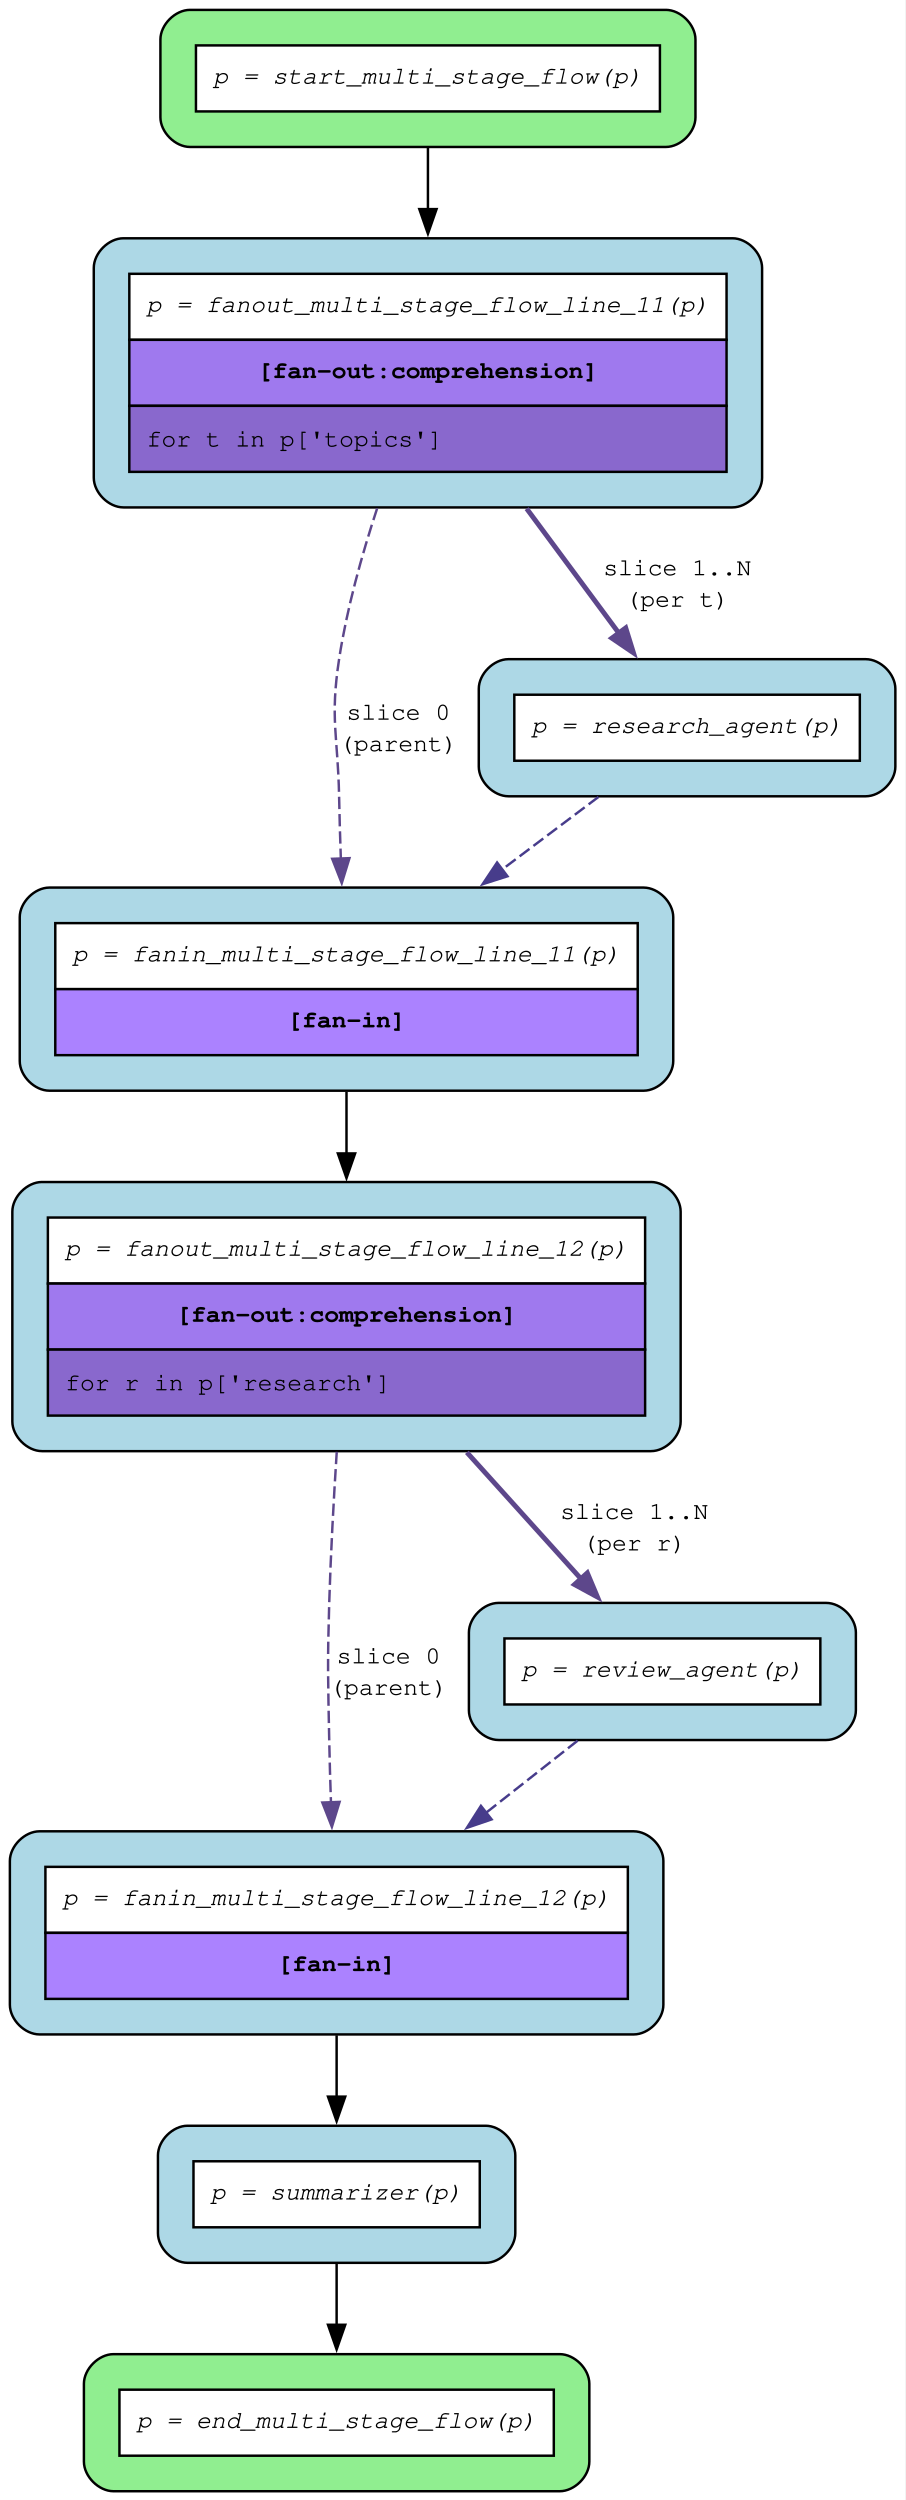
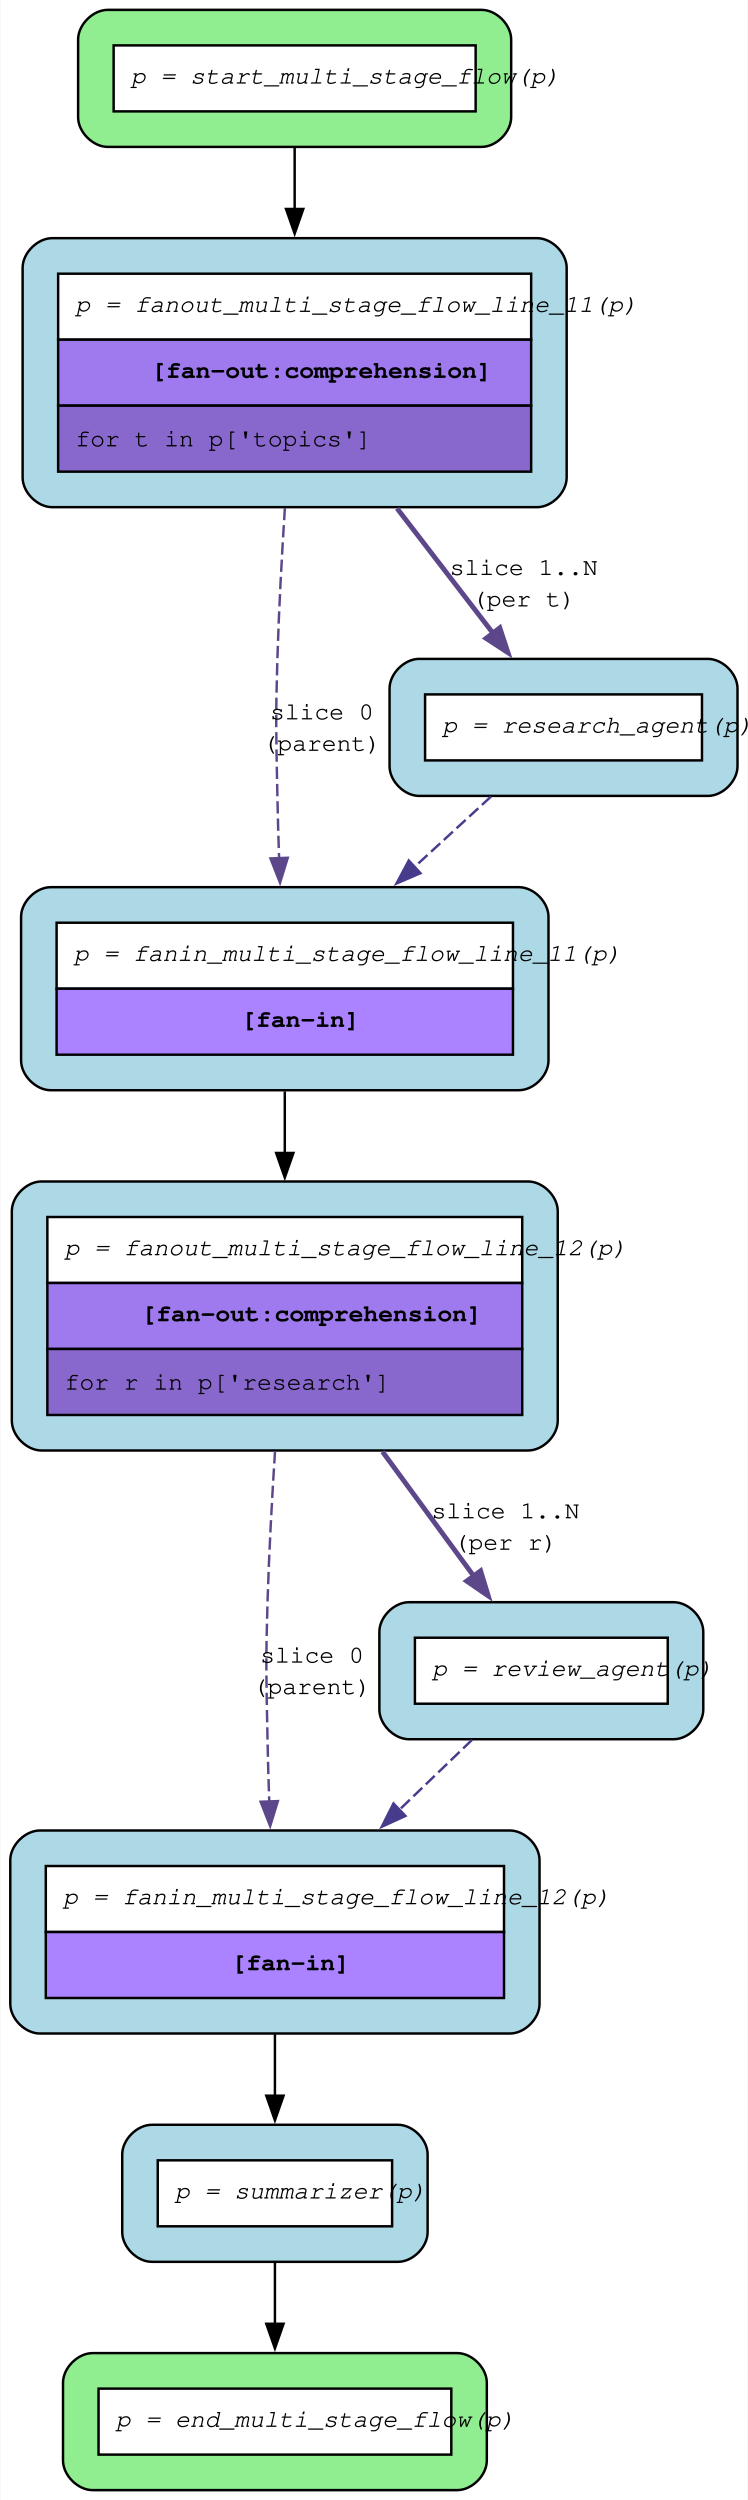
- <svg xmlns="http://www.w3.org/2000/svg" width="367pt" height="1013pt" viewBox="0.00 0.00 367.00 1013.00">
+ <svg xmlns="http://www.w3.org/2000/svg" width="303pt" height="1013pt" viewBox="0.00 0.00 302.80 1013.45">
  <g id="graph0" class="graph" transform="scale(1 1) rotate(0) translate(4 1009.45)">
-     <polygon fill="white" stroke="none" points="-4,4 -4,-1009.45 362.8,-1009.45 362.8,4 -4,4" />
+     <polygon fill="white" stroke="none" points="-4,4 -4,-1009.45 298.8,-1009.45 298.8,4 -4,4" />
    <g id="node1" class="node">
-       <path fill="lightgreen" stroke="black" d="M265.8,-1005.45C265.8,-1005.45 73,-1005.45 73,-1005.45 67,-1005.45 61,-999.45 61,-993.45 61,-993.45 61,-961.9 61,-961.9 61,-955.9 67,-949.9 73,-949.9 73,-949.9 265.8,-949.9 265.8,-949.9 271.8,-949.9 277.8,-955.9 277.8,-961.9 277.8,-961.9 277.8,-993.45 277.8,-993.45 277.8,-999.45 271.8,-1005.45 265.8,-1005.45" />
-       <polygon fill="white" stroke="none" points="75.4,-964.3 75.4,-991.05 263.4,-991.05 263.4,-964.3 75.4,-964.3" />
-       <polygon fill="none" stroke="black" points="75.4,-964.3 75.4,-991.05 263.4,-991.05 263.4,-964.3 75.4,-964.3" />
-       <text xml:space="preserve" text-anchor="start" x="82.4" y="-975.55" font-family="Courier,monospace" font-style="italic" font-size="10.00">p = start_multi_stage_flow(p)</text>
+       <path fill="lightgreen" stroke="black" d="M191.05,-1005.45C191.05,-1005.45 39.5,-1005.45 39.5,-1005.45 33.5,-1005.45 27.5,-999.45 27.5,-993.45 27.5,-993.45 27.5,-961.9 27.5,-961.9 27.5,-955.9 33.5,-949.9 39.5,-949.9 39.5,-949.9 191.05,-949.9 191.05,-949.9 197.05,-949.9 203.05,-955.9 203.05,-961.9 203.05,-961.9 203.05,-993.45 203.05,-993.45 203.05,-999.45 197.05,-1005.45 191.05,-1005.45" />
+       <polygon fill="white" stroke="none" points="41.9,-964.3 41.9,-991.05 188.65,-991.05 188.65,-964.3 41.9,-964.3" />
+       <polygon fill="none" stroke="black" points="41.9,-964.3 41.9,-991.05 188.65,-991.05 188.65,-964.3 41.9,-964.3" />
+       <text text-anchor="start" x="48.9" y="-975.55" font-family="Courier,monospace" font-style="italic" font-size="10.00">p = start_multi_stage_flow(p)</text>
    </g>
    <g id="node3" class="node">
-       <path fill="lightblue" stroke="black" d="M292.8,-912.9C292.8,-912.9 46,-912.9 46,-912.9 40,-912.9 34,-906.9 34,-900.9 34,-900.9 34,-815.85 34,-815.85 34,-809.85 40,-803.85 46,-803.85 46,-803.85 292.8,-803.85 292.8,-803.85 298.8,-803.85 304.8,-809.85 304.8,-815.85 304.8,-815.85 304.8,-900.9 304.8,-900.9 304.8,-906.9 298.8,-912.9 292.8,-912.9" />
-       <polygon fill="white" stroke="none" points="48.4,-871.75 48.4,-898.5 290.4,-898.5 290.4,-871.75 48.4,-871.75" />
-       <polygon fill="none" stroke="black" points="48.4,-871.75 48.4,-898.5 290.4,-898.5 290.4,-871.75 48.4,-871.75" />
-       <text xml:space="preserve" text-anchor="start" x="55.4" y="-883" font-family="Courier,monospace" font-style="italic" font-size="10.00">p = fanout_multi_stage_flow_line_11(p)</text>
-       <polygon fill="#9f79ee" stroke="none" points="48.4,-845 48.4,-871.75 290.4,-871.75 290.4,-845 48.4,-845" />
-       <polygon fill="none" stroke="black" points="48.4,-845 48.4,-871.75 290.4,-871.75 290.4,-845 48.4,-845" />
-       <text xml:space="preserve" text-anchor="start" x="100.4" y="-856.25" font-family="Courier,monospace" font-weight="bold" font-size="10.00">[fan-out:comprehension]</text>
-       <polygon fill="#8968cd" stroke="none" points="48.4,-818.25 48.4,-845 290.4,-845 290.4,-818.25 48.4,-818.25" />
-       <polygon fill="none" stroke="black" points="48.4,-818.25 48.4,-845 290.4,-845 290.4,-818.25 48.4,-818.25" />
-       <text xml:space="preserve" text-anchor="start" x="55.4" y="-828.5" font-family="Courier,monospace" font-size="10.00">for t in p['topics']</text>
+       <path fill="lightblue" stroke="black" d="M213.55,-912.9C213.55,-912.9 17,-912.9 17,-912.9 11,-912.9 5,-906.9 5,-900.9 5,-900.9 5,-815.85 5,-815.85 5,-809.85 11,-803.85 17,-803.85 17,-803.85 213.55,-803.85 213.55,-803.85 219.55,-803.85 225.55,-809.85 225.55,-815.85 225.55,-815.85 225.55,-900.9 225.55,-900.9 225.55,-906.9 219.55,-912.9 213.55,-912.9" />
+       <polygon fill="white" stroke="none" points="19.4,-871.75 19.4,-898.5 211.15,-898.5 211.15,-871.75 19.4,-871.75" />
+       <polygon fill="none" stroke="black" points="19.4,-871.75 19.4,-898.5 211.15,-898.5 211.15,-871.75 19.4,-871.75" />
+       <text text-anchor="start" x="26.4" y="-883" font-family="Courier,monospace" font-style="italic" font-size="10.00">p = fanout_multi_stage_flow_line_11(p)</text>
+       <polygon fill="#9f79ee" stroke="none" points="19.4,-845 19.4,-871.75 211.15,-871.75 211.15,-845 19.4,-845" />
+       <polygon fill="none" stroke="black" points="19.4,-845 19.4,-871.75 211.15,-871.75 211.15,-845 19.4,-845" />
+       <text text-anchor="start" x="57.15" y="-856.25" font-family="Courier,monospace" font-weight="bold" font-size="10.00">[fan-out:comprehension]</text>
+       <polygon fill="#8968cd" stroke="none" points="19.4,-818.25 19.4,-845 211.15,-845 211.15,-818.25 19.4,-818.25" />
+       <polygon fill="none" stroke="black" points="19.4,-818.25 19.4,-845 211.15,-845 211.15,-818.25 19.4,-818.25" />
+       <text text-anchor="start" x="26.4" y="-828.5" font-family="Courier,monospace" font-size="10.00">for t in p['topics']</text>
    </g>
    <g id="edge9" class="edge">
-       <path fill="none" stroke="black" d="M169.4,-949.47C169.4,-941.94 169.4,-933.43 169.4,-924.72" />
-       <polygon fill="black" stroke="black" points="172.9,-924.73 169.4,-914.73 165.9,-924.73 172.9,-924.73" />
+       <path fill="none" stroke="black" d="M115.28,-949.47C115.28,-941.94 115.28,-933.43 115.28,-924.72" />
+       <polygon fill="black" stroke="black" points="118.78,-924.73 115.28,-914.73 111.78,-924.73 118.78,-924.73" />
    </g>
    <g id="node2" class="node">
-       <path fill="lightblue" stroke="black" d="M259.8,-530.5C259.8,-530.5 13,-530.5 13,-530.5 7,-530.5 1,-524.5 1,-518.5 1,-518.5 1,-433.45 1,-433.45 1,-427.45 7,-421.45 13,-421.45 13,-421.45 259.8,-421.45 259.8,-421.45 265.8,-421.45 271.8,-427.45 271.8,-433.45 271.8,-433.45 271.8,-518.5 271.8,-518.5 271.8,-524.5 265.8,-530.5 259.8,-530.5" />
-       <polygon fill="white" stroke="none" points="15.4,-489.35 15.4,-516.1 257.4,-516.1 257.4,-489.35 15.4,-489.35" />
-       <polygon fill="none" stroke="black" points="15.4,-489.35 15.4,-516.1 257.4,-516.1 257.4,-489.35 15.4,-489.35" />
-       <text xml:space="preserve" text-anchor="start" x="22.4" y="-500.6" font-family="Courier,monospace" font-style="italic" font-size="10.00">p = fanout_multi_stage_flow_line_12(p)</text>
-       <polygon fill="#9f79ee" stroke="none" points="15.4,-462.6 15.4,-489.35 257.4,-489.35 257.4,-462.6 15.4,-462.6" />
-       <polygon fill="none" stroke="black" points="15.4,-462.6 15.4,-489.35 257.4,-489.35 257.4,-462.6 15.4,-462.6" />
-       <text xml:space="preserve" text-anchor="start" x="67.4" y="-473.85" font-family="Courier,monospace" font-weight="bold" font-size="10.00">[fan-out:comprehension]</text>
-       <polygon fill="#8968cd" stroke="none" points="15.4,-435.85 15.4,-462.6 257.4,-462.6 257.4,-435.85 15.4,-435.85" />
-       <polygon fill="none" stroke="black" points="15.4,-435.85 15.4,-462.6 257.4,-462.6 257.4,-435.85 15.4,-435.85" />
-       <text xml:space="preserve" text-anchor="start" x="22.4" y="-446.1" font-family="Courier,monospace" font-size="10.00">for r in p['research']</text>
+       <path fill="lightblue" stroke="black" d="M209.93,-530.5C209.93,-530.5 12.62,-530.5 12.62,-530.5 6.62,-530.5 0.63,-524.5 0.63,-518.5 0.63,-518.5 0.63,-433.45 0.63,-433.45 0.63,-427.45 6.63,-421.45 12.63,-421.45 12.63,-421.45 209.93,-421.45 209.93,-421.45 215.93,-421.45 221.93,-427.45 221.93,-433.45 221.93,-433.45 221.93,-518.5 221.93,-518.5 221.93,-524.5 215.93,-530.5 209.93,-530.5" />
+       <polygon fill="white" stroke="none" points="15.03,-489.35 15.03,-516.1 207.53,-516.1 207.53,-489.35 15.03,-489.35" />
+       <polygon fill="none" stroke="black" points="15.03,-489.35 15.03,-516.1 207.53,-516.1 207.53,-489.35 15.03,-489.35" />
+       <text text-anchor="start" x="22.03" y="-500.6" font-family="Courier,monospace" font-style="italic" font-size="10.00">p = fanout_multi_stage_flow_line_12(p)</text>
+       <polygon fill="#9f79ee" stroke="none" points="15.03,-462.6 15.03,-489.35 207.53,-489.35 207.53,-462.6 15.03,-462.6" />
+       <polygon fill="none" stroke="black" points="15.03,-462.6 15.03,-489.35 207.53,-489.35 207.53,-462.6 15.03,-462.6" />
+       <text text-anchor="start" x="53.15" y="-473.85" font-family="Courier,monospace" font-weight="bold" font-size="10.00">[fan-out:comprehension]</text>
+       <polygon fill="#8968cd" stroke="none" points="15.03,-435.85 15.03,-462.6 207.53,-462.6 207.53,-435.85 15.03,-435.85" />
+       <polygon fill="none" stroke="black" points="15.03,-435.85 15.03,-462.6 207.53,-462.6 207.53,-435.85 15.03,-435.85" />
+       <text text-anchor="start" x="22.03" y="-446.1" font-family="Courier,monospace" font-size="10.00">for r in p['research']</text>
    </g>
    <g id="node6" class="node">
-       <path fill="lightblue" stroke="black" d="M252.8,-267.4C252.8,-267.4 12,-267.4 12,-267.4 6,-267.4 0,-261.4 0,-255.4 0,-255.4 0,-197.1 0,-197.1 0,-191.1 6,-185.1 12,-185.1 12,-185.1 252.8,-185.1 252.8,-185.1 258.8,-185.1 264.8,-191.1 264.8,-197.1 264.8,-197.1 264.8,-255.4 264.8,-255.4 264.8,-261.4 258.8,-267.4 252.8,-267.4" />
-       <polygon fill="white" stroke="none" points="14.4,-226.25 14.4,-253 250.4,-253 250.4,-226.25 14.4,-226.25" />
-       <polygon fill="none" stroke="black" points="14.4,-226.25 14.4,-253 250.4,-253 250.4,-226.25 14.4,-226.25" />
-       <text xml:space="preserve" text-anchor="start" x="21.4" y="-237.5" font-family="Courier,monospace" font-style="italic" font-size="10.00">p = fanin_multi_stage_flow_line_12(p)</text>
-       <polygon fill="#ab82ff" stroke="none" points="14.4,-199.5 14.4,-226.25 250.4,-226.25 250.4,-199.5 14.4,-199.5" />
-       <polygon fill="none" stroke="black" points="14.4,-199.5 14.4,-226.25 250.4,-226.25 250.4,-199.5 14.4,-199.5" />
-       <text xml:space="preserve" text-anchor="start" x="108.4" y="-210.75" font-family="Courier,monospace" font-weight="bold" font-size="10.00">[fan-in]</text>
+       <path fill="lightblue" stroke="black" d="M202.55,-267.4C202.55,-267.4 12,-267.4 12,-267.4 6,-267.4 0,-261.4 0,-255.4 0,-255.4 0,-197.1 0,-197.1 0,-191.1 6,-185.1 12,-185.1 12,-185.1 202.55,-185.1 202.55,-185.1 208.55,-185.1 214.55,-191.1 214.55,-197.1 214.55,-197.1 214.55,-255.4 214.55,-255.4 214.55,-261.4 208.55,-267.4 202.55,-267.4" />
+       <polygon fill="white" stroke="none" points="14.4,-226.25 14.4,-253 200.15,-253 200.15,-226.25 14.4,-226.25" />
+       <polygon fill="none" stroke="black" points="14.4,-226.25 14.4,-253 200.15,-253 200.15,-226.25 14.4,-226.25" />
+       <text text-anchor="start" x="21.4" y="-237.5" font-family="Courier,monospace" font-style="italic" font-size="10.00">p = fanin_multi_stage_flow_line_12(p)</text>
+       <polygon fill="#ab82ff" stroke="none" points="14.4,-199.5 14.4,-226.25 200.15,-226.25 200.15,-199.5 14.4,-199.5" />
+       <polygon fill="none" stroke="black" points="14.4,-199.5 14.4,-226.25 200.15,-226.25 200.15,-199.5 14.4,-199.5" />
+       <text text-anchor="start" x="89.65" y="-210.75" font-family="Courier,monospace" font-weight="bold" font-size="10.00">[fan-in]</text>
    </g>
    <g id="edge5" class="edge">
-       <path fill="none" stroke="#5d478b" stroke-dasharray="5,2" d="M132.45,-421.17C131.21,-401.87 130.01,-379.95 129.4,-359.95 128.65,-335.27 128.92,-329.08 129.4,-304.4 129.56,-296.2 129.81,-287.51 130.11,-279.04" />
-       <polygon fill="#5d478b" stroke="#5d478b" points="133.6,-279.32 130.48,-269.19 126.61,-279.06 133.6,-279.32" />
-       <text xml:space="preserve" text-anchor="middle" x="153.4" y="-335.43" font-family="Courier,monospace" font-size="10.00">slice 0</text>
-       <text xml:space="preserve" text-anchor="middle" x="153.4" y="-322.68" font-family="Courier,monospace" font-size="10.00">(parent)</text>
+       <path fill="none" stroke="#5d478b" stroke-dasharray="5,2" d="M107.32,-421.17C106.08,-401.87 104.88,-379.95 104.28,-359.95 103.52,-335.27 103.8,-329.08 104.28,-304.4 104.43,-296.2 104.69,-287.51 104.98,-279.04" />
+       <polygon fill="#5d478b" stroke="#5d478b" points="108.48,-279.32 105.35,-269.19 101.48,-279.06 108.48,-279.32" />
+       <text text-anchor="middle" x="122.28" y="-335.43" font-family="Courier,monospace" font-size="10.00">slice 0</text>
+       <text text-anchor="middle" x="122.28" y="-322.68" font-family="Courier,monospace" font-size="10.00">(parent)</text>
    </g>
    <g id="node8" class="node">
-       <path fill="lightblue" stroke="black" d="M330.8,-359.95C330.8,-359.95 198,-359.95 198,-359.95 192,-359.95 186,-353.95 186,-347.95 186,-347.95 186,-316.4 186,-316.4 186,-310.4 192,-304.4 198,-304.4 198,-304.4 330.8,-304.4 330.8,-304.4 336.8,-304.4 342.8,-310.4 342.8,-316.4 342.8,-316.4 342.8,-347.95 342.8,-347.95 342.8,-353.95 336.8,-359.95 330.8,-359.95" />
-       <polygon fill="white" stroke="none" points="200.4,-318.8 200.4,-345.55 328.4,-345.55 328.4,-318.8 200.4,-318.8" />
-       <polygon fill="none" stroke="black" points="200.4,-318.8 200.4,-345.55 328.4,-345.55 328.4,-318.8 200.4,-318.8" />
-       <text xml:space="preserve" text-anchor="start" x="207.4" y="-330.05" font-family="Courier,monospace" font-style="italic" font-size="10.00">p = review_agent(p)</text>
+       <path fill="lightblue" stroke="black" d="M268.93,-359.95C268.93,-359.95 161.62,-359.95 161.62,-359.95 155.62,-359.95 149.62,-353.95 149.62,-347.95 149.62,-347.95 149.62,-316.4 149.62,-316.4 149.62,-310.4 155.62,-304.4 161.62,-304.4 161.62,-304.4 268.93,-304.4 268.93,-304.4 274.93,-304.4 280.93,-310.4 280.93,-316.4 280.93,-316.4 280.93,-347.95 280.93,-347.95 280.93,-353.95 274.93,-359.95 268.93,-359.95" />
+       <polygon fill="white" stroke="none" points="164.03,-318.8 164.03,-345.55 266.52,-345.55 266.52,-318.8 164.03,-318.8" />
+       <polygon fill="none" stroke="black" points="164.03,-318.8 164.03,-345.55 266.52,-345.55 266.52,-318.8 164.03,-318.8" />
+       <text text-anchor="start" x="171.03" y="-330.05" font-family="Courier,monospace" font-style="italic" font-size="10.00">p = review_agent(p)</text>
    </g>
    <g id="edge6" class="edge">
-       <path fill="none" stroke="#5d478b" stroke-width="2" d="M185.16,-420.96C201.01,-403.4 218.19,-384.36 232.49,-368.52" />
-       <polygon fill="#5d478b" stroke="#5d478b" stroke-width="2" points="233.98,-372.1 238.09,-362.33 228.79,-367.4 233.98,-372.1" />
-       <text xml:space="preserve" text-anchor="middle" x="253" y="-393.95" font-family="Courier,monospace" font-size="10.00">slice 1..N</text>
-       <text xml:space="preserve" text-anchor="middle" x="253" y="-381.2" font-family="Courier,monospace" font-size="10.00">(per r)</text>
+       <path fill="none" stroke="#5d478b" stroke-width="2" d="M150.89,-420.96C163.65,-403.56 177.47,-384.71 189.03,-368.96" />
+       <polygon fill="#5d478b" stroke="#5d478b" stroke-width="2" points="190.66,-372.65 193.75,-362.52 185.02,-368.51 190.66,-372.65" />
+       <text text-anchor="middle" x="200.76" y="-393.95" font-family="Courier,monospace" font-size="10.00">slice 1..N</text>
+       <text text-anchor="middle" x="200.76" y="-381.2" font-family="Courier,monospace" font-size="10.00">(per r)</text>
    </g>
    <g id="node5" class="node">
-       <path fill="lightblue" stroke="black" d="M256.8,-649.8C256.8,-649.8 16,-649.8 16,-649.8 10,-649.8 4,-643.8 4,-637.8 4,-637.8 4,-579.5 4,-579.5 4,-573.5 10,-567.5 16,-567.5 16,-567.5 256.8,-567.5 256.8,-567.5 262.8,-567.5 268.8,-573.5 268.8,-579.5 268.8,-579.5 268.8,-637.8 268.8,-637.8 268.8,-643.8 262.8,-649.8 256.8,-649.8" />
-       <polygon fill="white" stroke="none" points="18.4,-608.65 18.4,-635.4 254.4,-635.4 254.4,-608.65 18.4,-608.65" />
-       <polygon fill="none" stroke="black" points="18.4,-608.65 18.4,-635.4 254.4,-635.4 254.4,-608.65 18.4,-608.65" />
-       <text xml:space="preserve" text-anchor="start" x="25.4" y="-619.9" font-family="Courier,monospace" font-style="italic" font-size="10.00">p = fanin_multi_stage_flow_line_11(p)</text>
-       <polygon fill="#ab82ff" stroke="none" points="18.4,-581.9 18.4,-608.65 254.4,-608.65 254.4,-581.9 18.4,-581.9" />
-       <polygon fill="none" stroke="black" points="18.4,-581.9 18.4,-608.65 254.4,-608.65 254.4,-581.9 18.4,-581.9" />
-       <text xml:space="preserve" text-anchor="start" x="112.4" y="-593.15" font-family="Courier,monospace" font-weight="bold" font-size="10.00">[fan-in]</text>
+       <path fill="lightblue" stroke="black" d="M206.18,-649.8C206.18,-649.8 16.38,-649.8 16.38,-649.8 10.38,-649.8 4.38,-643.8 4.38,-637.8 4.38,-637.8 4.38,-579.5 4.38,-579.5 4.38,-573.5 10.38,-567.5 16.38,-567.5 16.38,-567.5 206.18,-567.5 206.18,-567.5 212.18,-567.5 218.18,-573.5 218.18,-579.5 218.18,-579.5 218.18,-637.8 218.18,-637.8 218.18,-643.8 212.18,-649.8 206.18,-649.8" />
+       <polygon fill="white" stroke="none" points="18.78,-608.65 18.78,-635.4 203.78,-635.4 203.78,-608.65 18.78,-608.65" />
+       <polygon fill="none" stroke="black" points="18.78,-608.65 18.78,-635.4 203.78,-635.4 203.78,-608.65 18.78,-608.65" />
+       <text text-anchor="start" x="25.78" y="-619.9" font-family="Courier,monospace" font-style="italic" font-size="10.00">p = fanin_multi_stage_flow_line_11(p)</text>
+       <polygon fill="#ab82ff" stroke="none" points="18.78,-581.9 18.78,-608.65 203.78,-608.65 203.78,-581.9 18.78,-581.9" />
+       <polygon fill="none" stroke="black" points="18.78,-581.9 18.78,-608.65 203.78,-608.65 203.78,-581.9 18.78,-581.9" />
+       <text text-anchor="start" x="93.65" y="-593.15" font-family="Courier,monospace" font-weight="bold" font-size="10.00">[fan-in]</text>
    </g>
    <g id="edge3" class="edge">
-       <path fill="none" stroke="#5d478b" stroke-dasharray="5,2" d="M148.82,-803.47C142.56,-784.45 136.51,-762.72 133.4,-742.35 129.67,-717.94 132.92,-711.48 133.4,-686.8 133.56,-678.6 133.81,-669.91 134.11,-661.44" />
-       <polygon fill="#5d478b" stroke="#5d478b" points="137.6,-661.72 134.48,-651.59 130.61,-661.46 137.6,-661.72" />
-       <text xml:space="preserve" text-anchor="middle" x="157.4" y="-717.82" font-family="Courier,monospace" font-size="10.00">slice 0</text>
-       <text xml:space="preserve" text-anchor="middle" x="157.4" y="-705.07" font-family="Courier,monospace" font-size="10.00">(parent)</text>
+       <path fill="none" stroke="#5d478b" stroke-dasharray="5,2" d="M111.32,-803.57C110.08,-784.27 108.88,-762.35 108.28,-742.35 107.52,-717.67 107.8,-711.48 108.28,-686.8 108.43,-678.6 108.69,-669.91 108.98,-661.44" />
+       <polygon fill="#5d478b" stroke="#5d478b" points="112.48,-661.72 109.35,-651.59 105.48,-661.46 112.48,-661.72" />
+       <text text-anchor="middle" x="126.28" y="-717.82" font-family="Courier,monospace" font-size="10.00">slice 0</text>
+       <text text-anchor="middle" x="126.28" y="-705.07" font-family="Courier,monospace" font-size="10.00">(parent)</text>
    </g>
    <g id="node7" class="node">
-       <path fill="lightblue" stroke="black" d="M346.8,-742.35C346.8,-742.35 202,-742.35 202,-742.35 196,-742.35 190,-736.35 190,-730.35 190,-730.35 190,-698.8 190,-698.8 190,-692.8 196,-686.8 202,-686.8 202,-686.8 346.8,-686.8 346.8,-686.8 352.8,-686.8 358.8,-692.8 358.8,-698.8 358.8,-698.8 358.8,-730.35 358.8,-730.35 358.8,-736.35 352.8,-742.35 346.8,-742.35" />
-       <polygon fill="white" stroke="none" points="204.4,-701.2 204.4,-727.95 344.4,-727.95 344.4,-701.2 204.4,-701.2" />
-       <polygon fill="none" stroke="black" points="204.4,-701.2 204.4,-727.95 344.4,-727.95 344.4,-701.2 204.4,-701.2" />
-       <text xml:space="preserve" text-anchor="start" x="211.4" y="-712.45" font-family="Courier,monospace" font-style="italic" font-size="10.00">p = research_agent(p)</text>
+       <path fill="lightblue" stroke="black" d="M282.8,-742.35C282.8,-742.35 165.75,-742.35 165.75,-742.35 159.75,-742.35 153.75,-736.35 153.75,-730.35 153.75,-730.35 153.75,-698.8 153.75,-698.8 153.75,-692.8 159.75,-686.8 165.75,-686.8 165.75,-686.8 282.8,-686.8 282.8,-686.8 288.8,-686.8 294.8,-692.8 294.8,-698.8 294.8,-698.8 294.8,-730.35 294.8,-730.35 294.8,-736.35 288.8,-742.35 282.8,-742.35" />
+       <polygon fill="white" stroke="none" points="168.15,-701.2 168.15,-727.95 280.4,-727.95 280.4,-701.2 168.15,-701.2" />
+       <polygon fill="none" stroke="black" points="168.15,-701.2 168.15,-727.95 280.4,-727.95 280.4,-701.2 168.15,-701.2" />
+       <text text-anchor="start" x="175.15" y="-712.45" font-family="Courier,monospace" font-style="italic" font-size="10.00">p = research_agent(p)</text>
    </g>
    <g id="edge4" class="edge">
-       <path fill="none" stroke="#5d478b" stroke-width="2" d="M209.4,-803.36C222.28,-785.96 236.24,-767.11 247.9,-751.36" />
-       <polygon fill="#5d478b" stroke="#5d478b" stroke-width="2" points="249.54,-755.03 252.68,-744.91 243.91,-750.87 249.54,-755.03" />
-       <text xml:space="preserve" text-anchor="middle" x="270.44" y="-776.35" font-family="Courier,monospace" font-size="10.00">slice 1..N</text>
-       <text xml:space="preserve" text-anchor="middle" x="270.44" y="-763.6" font-family="Courier,monospace" font-size="10.00">(per t)</text>
+       <path fill="none" stroke="#5d478b" stroke-width="2" d="M156.79,-803.36C170.17,-785.96 184.66,-767.11 196.77,-751.36" />
+       <polygon fill="#5d478b" stroke="#5d478b" stroke-width="2" points="198.43,-754.94 201.75,-744.88 192.88,-750.67 198.43,-754.94" />
+       <text text-anchor="middle" x="208.14" y="-776.35" font-family="Courier,monospace" font-size="10.00">slice 1..N</text>
+       <text text-anchor="middle" x="208.14" y="-763.6" font-family="Courier,monospace" font-size="10.00">(per t)</text>
    </g>
    <g id="node4" class="node">
-       <path fill="lightgreen" stroke="black" d="M222.8,-55.55C222.8,-55.55 42,-55.55 42,-55.55 36,-55.55 30,-49.55 30,-43.55 30,-43.55 30,-12 30,-12 30,-6 36,0 42,0 42,0 222.8,0 222.8,0 228.8,0 234.8,-6 234.8,-12 234.8,-12 234.8,-43.55 234.8,-43.55 234.8,-49.55 228.8,-55.55 222.8,-55.55" />
-       <polygon fill="white" stroke="none" points="44.4,-14.4 44.4,-41.15 220.4,-41.15 220.4,-14.4 44.4,-14.4" />
-       <polygon fill="none" stroke="black" points="44.4,-14.4 44.4,-41.15 220.4,-41.15 220.4,-14.4 44.4,-14.4" />
-       <text xml:space="preserve" text-anchor="start" x="51.4" y="-25.65" font-family="Courier,monospace" font-style="italic" font-size="10.00">p = end_multi_stage_flow(p)</text>
+       <path fill="lightgreen" stroke="black" d="M181.18,-55.55C181.18,-55.55 33.38,-55.55 33.38,-55.55 27.38,-55.55 21.38,-49.55 21.38,-43.55 21.38,-43.55 21.38,-12 21.38,-12 21.38,-6 27.38,0 33.38,0 33.38,0 181.18,0 181.18,0 187.18,0 193.18,-6 193.18,-12 193.18,-12 193.18,-43.55 193.18,-43.55 193.18,-49.55 187.18,-55.55 181.18,-55.55" />
+       <polygon fill="white" stroke="none" points="35.78,-14.4 35.78,-41.15 178.78,-41.15 178.78,-14.4 35.78,-14.4" />
+       <polygon fill="none" stroke="black" points="35.78,-14.4 35.78,-41.15 178.78,-41.15 178.78,-14.4 35.78,-14.4" />
+       <text text-anchor="start" x="42.78" y="-25.65" font-family="Courier,monospace" font-style="italic" font-size="10.00">p = end_multi_stage_flow(p)</text>
    </g>
    <g id="edge1" class="edge">
-       <path fill="none" stroke="black" d="M136.4,-567.02C136.4,-559 136.4,-550.39 136.4,-541.8" />
-       <polygon fill="black" stroke="black" points="139.9,-542.07 136.4,-532.07 132.9,-542.07 139.9,-542.07" />
+       <path fill="none" stroke="black" d="M111.28,-567.02C111.28,-559 111.28,-550.39 111.28,-541.8" />
+       <polygon fill="black" stroke="black" points="114.78,-542.07 111.28,-532.07 107.78,-542.07 114.78,-542.07" />
    </g>
    <g id="node9" class="node">
-       <path fill="lightblue" stroke="black" d="M192.8,-148.1C192.8,-148.1 72,-148.1 72,-148.1 66,-148.1 60,-142.1 60,-136.1 60,-136.1 60,-104.55 60,-104.55 60,-98.55 66,-92.55 72,-92.55 72,-92.55 192.8,-92.55 192.8,-92.55 198.8,-92.55 204.8,-98.55 204.8,-104.55 204.8,-104.55 204.8,-136.1 204.8,-136.1 204.8,-142.1 198.8,-148.1 192.8,-148.1" />
-       <polygon fill="white" stroke="none" points="74.4,-106.95 74.4,-133.7 190.4,-133.7 190.4,-106.95 74.4,-106.95" />
-       <polygon fill="none" stroke="black" points="74.4,-106.95 74.4,-133.7 190.4,-133.7 190.4,-106.95 74.4,-106.95" />
-       <text xml:space="preserve" text-anchor="start" x="81.4" y="-118.2" font-family="Courier,monospace" font-style="italic" font-size="10.00">p = summarizer(p)</text>
+       <path fill="lightblue" stroke="black" d="M157.18,-148.1C157.18,-148.1 57.38,-148.1 57.38,-148.1 51.38,-148.1 45.38,-142.1 45.38,-136.1 45.38,-136.1 45.38,-104.55 45.38,-104.55 45.38,-98.55 51.38,-92.55 57.38,-92.55 57.38,-92.55 157.18,-92.55 157.18,-92.55 163.18,-92.55 169.18,-98.55 169.18,-104.55 169.18,-104.55 169.18,-136.1 169.18,-136.1 169.18,-142.1 163.18,-148.1 157.18,-148.1" />
+       <polygon fill="white" stroke="none" points="59.78,-106.95 59.78,-133.7 154.78,-133.7 154.78,-106.95 59.78,-106.95" />
+       <polygon fill="none" stroke="black" points="59.78,-106.95 59.78,-133.7 154.78,-133.7 154.78,-106.95 59.78,-106.95" />
+       <text text-anchor="start" x="66.78" y="-118.2" font-family="Courier,monospace" font-style="italic" font-size="10.00">p = summarizer(p)</text>
    </g>
    <g id="edge2" class="edge">
-       <path fill="none" stroke="black" d="M132.4,-184.77C132.4,-176.58 132.4,-167.98 132.4,-159.86" />
-       <polygon fill="black" stroke="black" points="135.9,-159.9 132.4,-149.9 128.9,-159.9 135.9,-159.9" />
+       <path fill="none" stroke="black" d="M107.28,-184.77C107.28,-176.58 107.28,-167.98 107.28,-159.86" />
+       <polygon fill="black" stroke="black" points="110.78,-159.9 107.28,-149.9 103.78,-159.9 110.78,-159.9" />
    </g>
    <g id="edge7" class="edge">
-       <path fill="none" stroke="#473c8b" stroke-dasharray="5,2" d="M238.5,-686.54C226.56,-677.55 212.89,-667.25 199.52,-657.18" />
-       <polygon fill="#473c8b" stroke="#473c8b" points="201.63,-654.39 191.54,-651.17 197.42,-659.98 201.63,-654.39" />
+       <path fill="none" stroke="#473c8b" stroke-dasharray="5,2" d="M194.88,-686.54C185.39,-677.81 174.55,-667.85 163.91,-658.05" />
+       <polygon fill="#473c8b" stroke="#473c8b" points="166.28,-655.48 156.55,-651.29 161.54,-660.63 166.28,-655.48" />
    </g>
    <g id="edge8" class="edge">
-       <path fill="none" stroke="#473c8b" stroke-dasharray="5,2" d="M230.06,-304.14C218.64,-295.15 205.57,-284.85 192.77,-274.78" />
-       <polygon fill="#473c8b" stroke="#473c8b" points="195.2,-272.23 185.17,-268.8 190.87,-277.73 195.2,-272.23" />
+       <path fill="none" stroke="#473c8b" stroke-dasharray="5,2" d="M187.18,-304.14C178.11,-295.41 167.75,-285.45 157.58,-275.65" />
+       <polygon fill="#473c8b" stroke="#473c8b" points="160.2,-273.32 150.57,-268.91 155.35,-278.37 160.2,-273.32" />
    </g>
    <g id="edge10" class="edge">
-       <path fill="none" stroke="black" d="M132.4,-92.16C132.4,-84.37 132.4,-75.72 132.4,-67.38" />
-       <polygon fill="black" stroke="black" points="135.9,-67.44 132.4,-57.44 128.9,-67.44 135.9,-67.44" />
+       <path fill="none" stroke="black" d="M107.28,-92.16C107.28,-84.37 107.28,-75.72 107.28,-67.38" />
+       <polygon fill="black" stroke="black" points="110.78,-67.44 107.28,-57.44 103.78,-67.44 110.78,-67.44" />
    </g>
  </g>
</svg>
